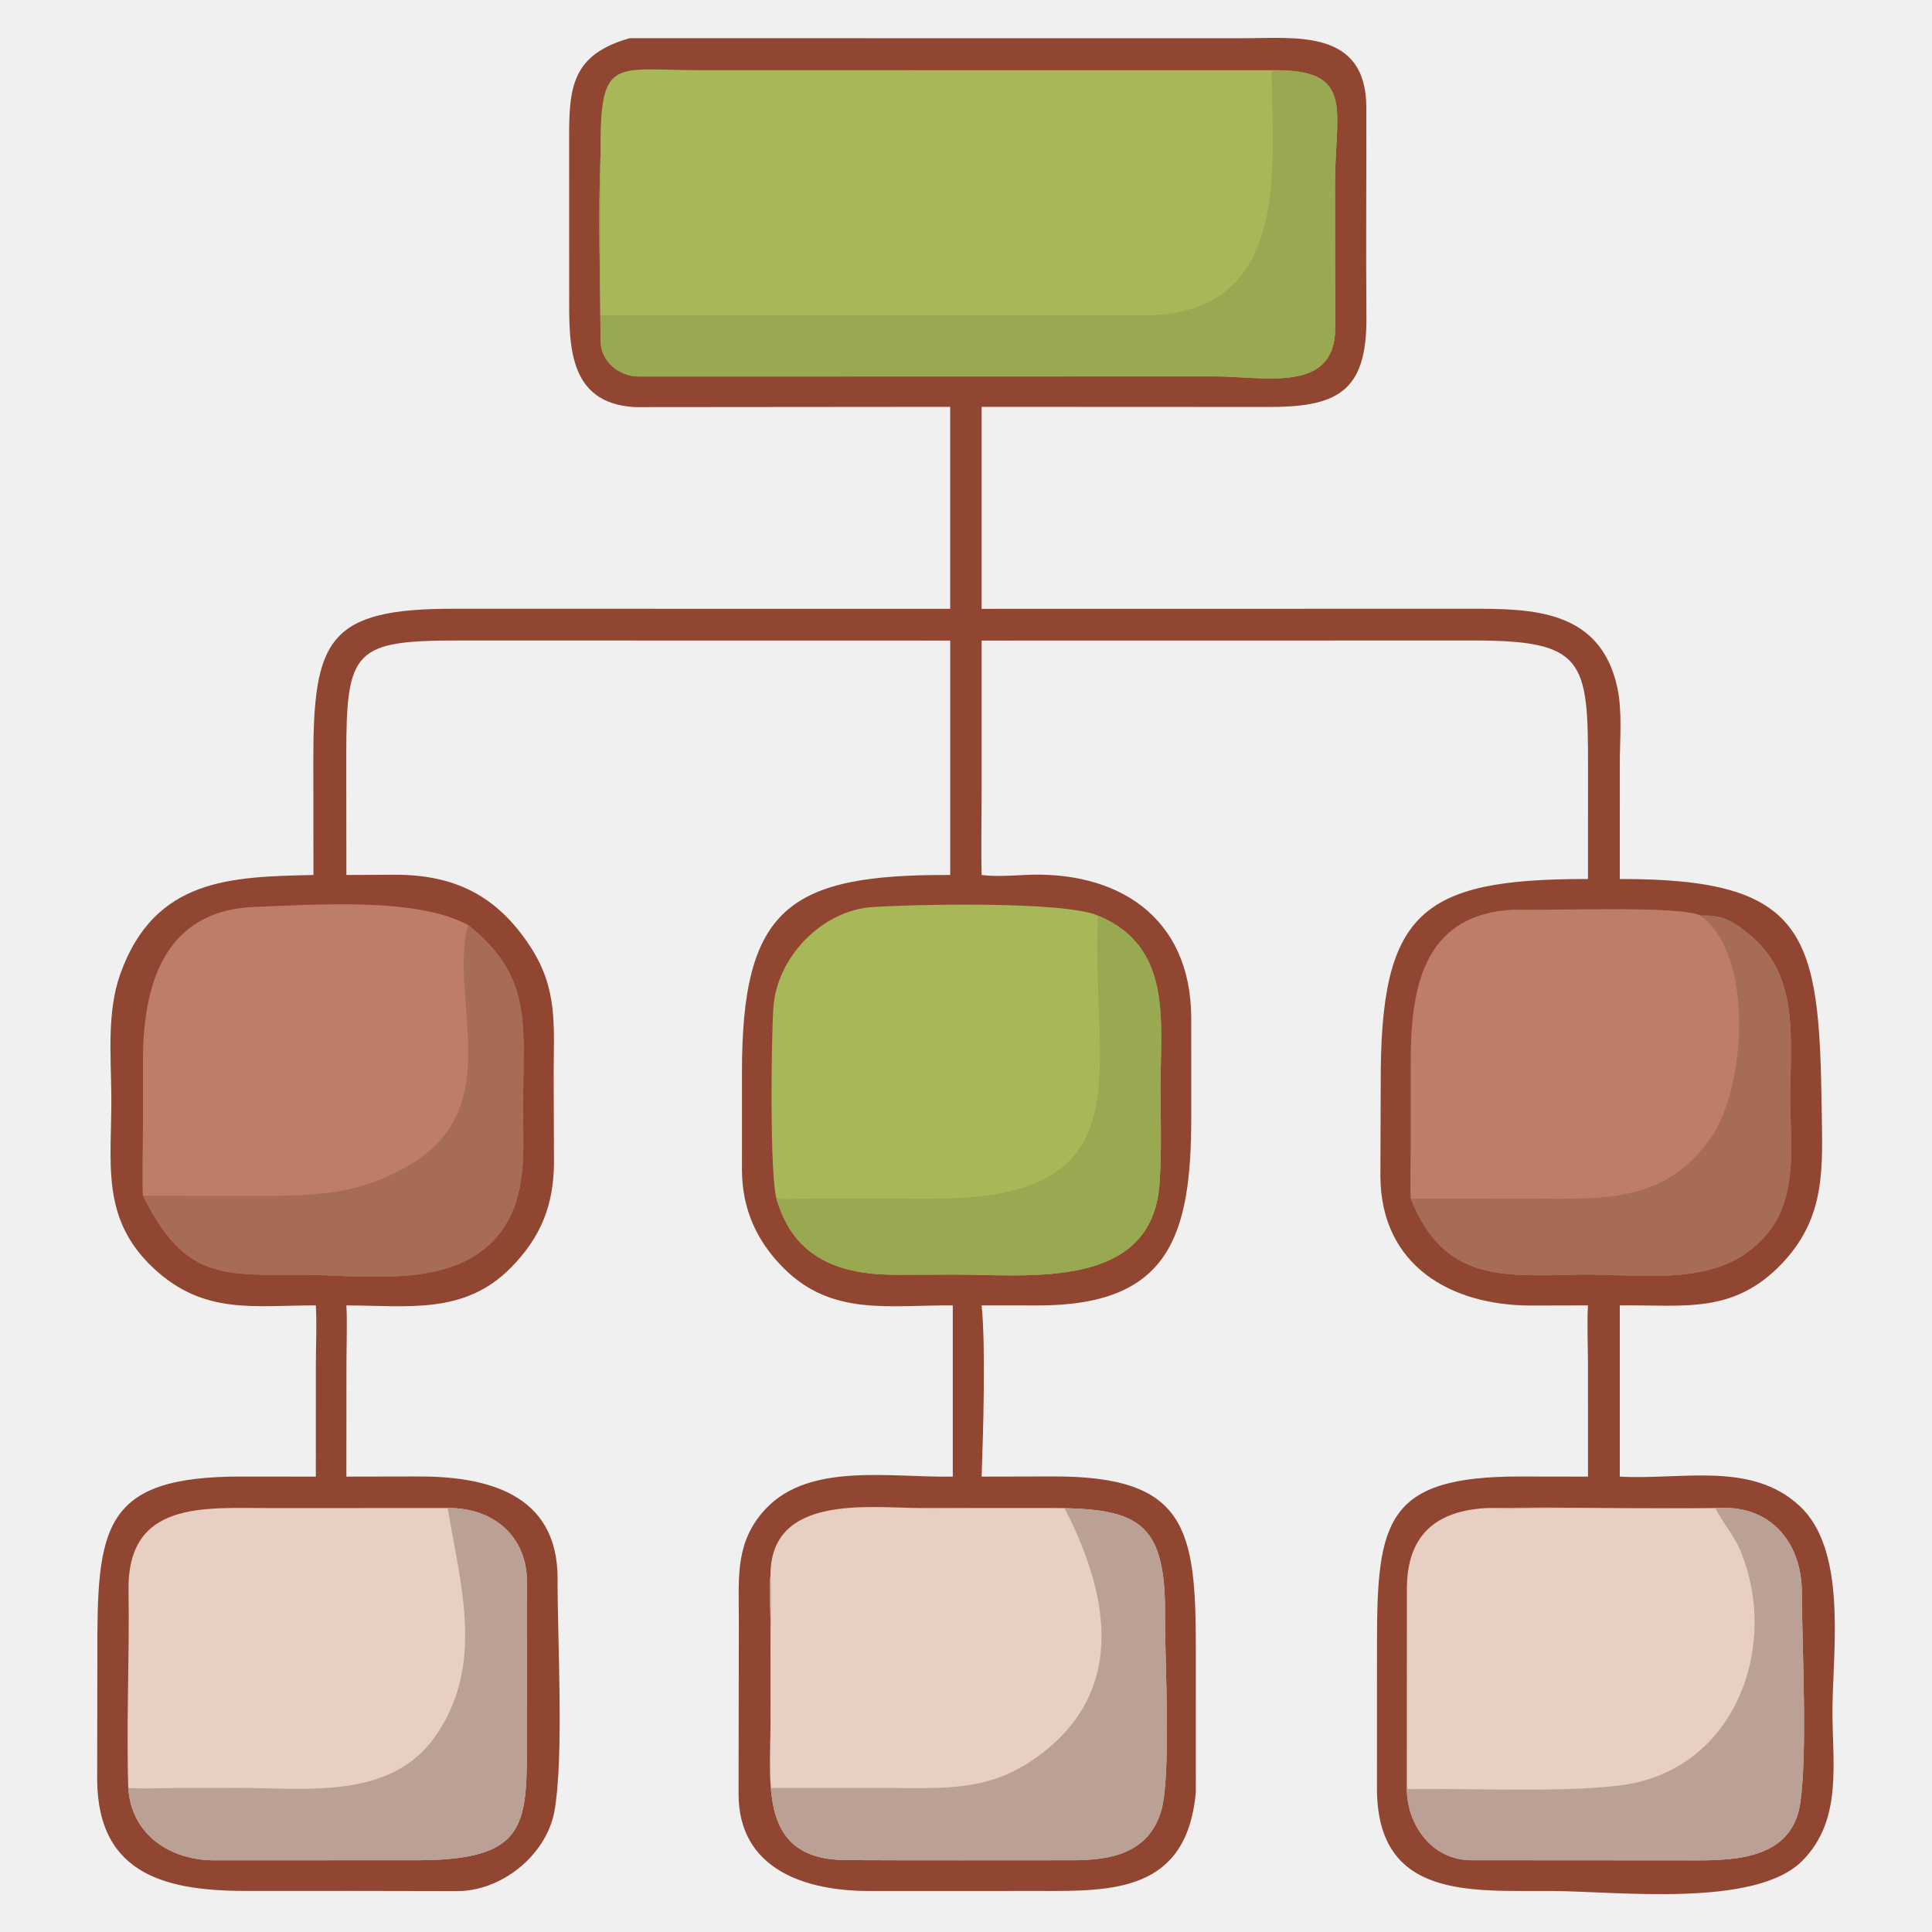
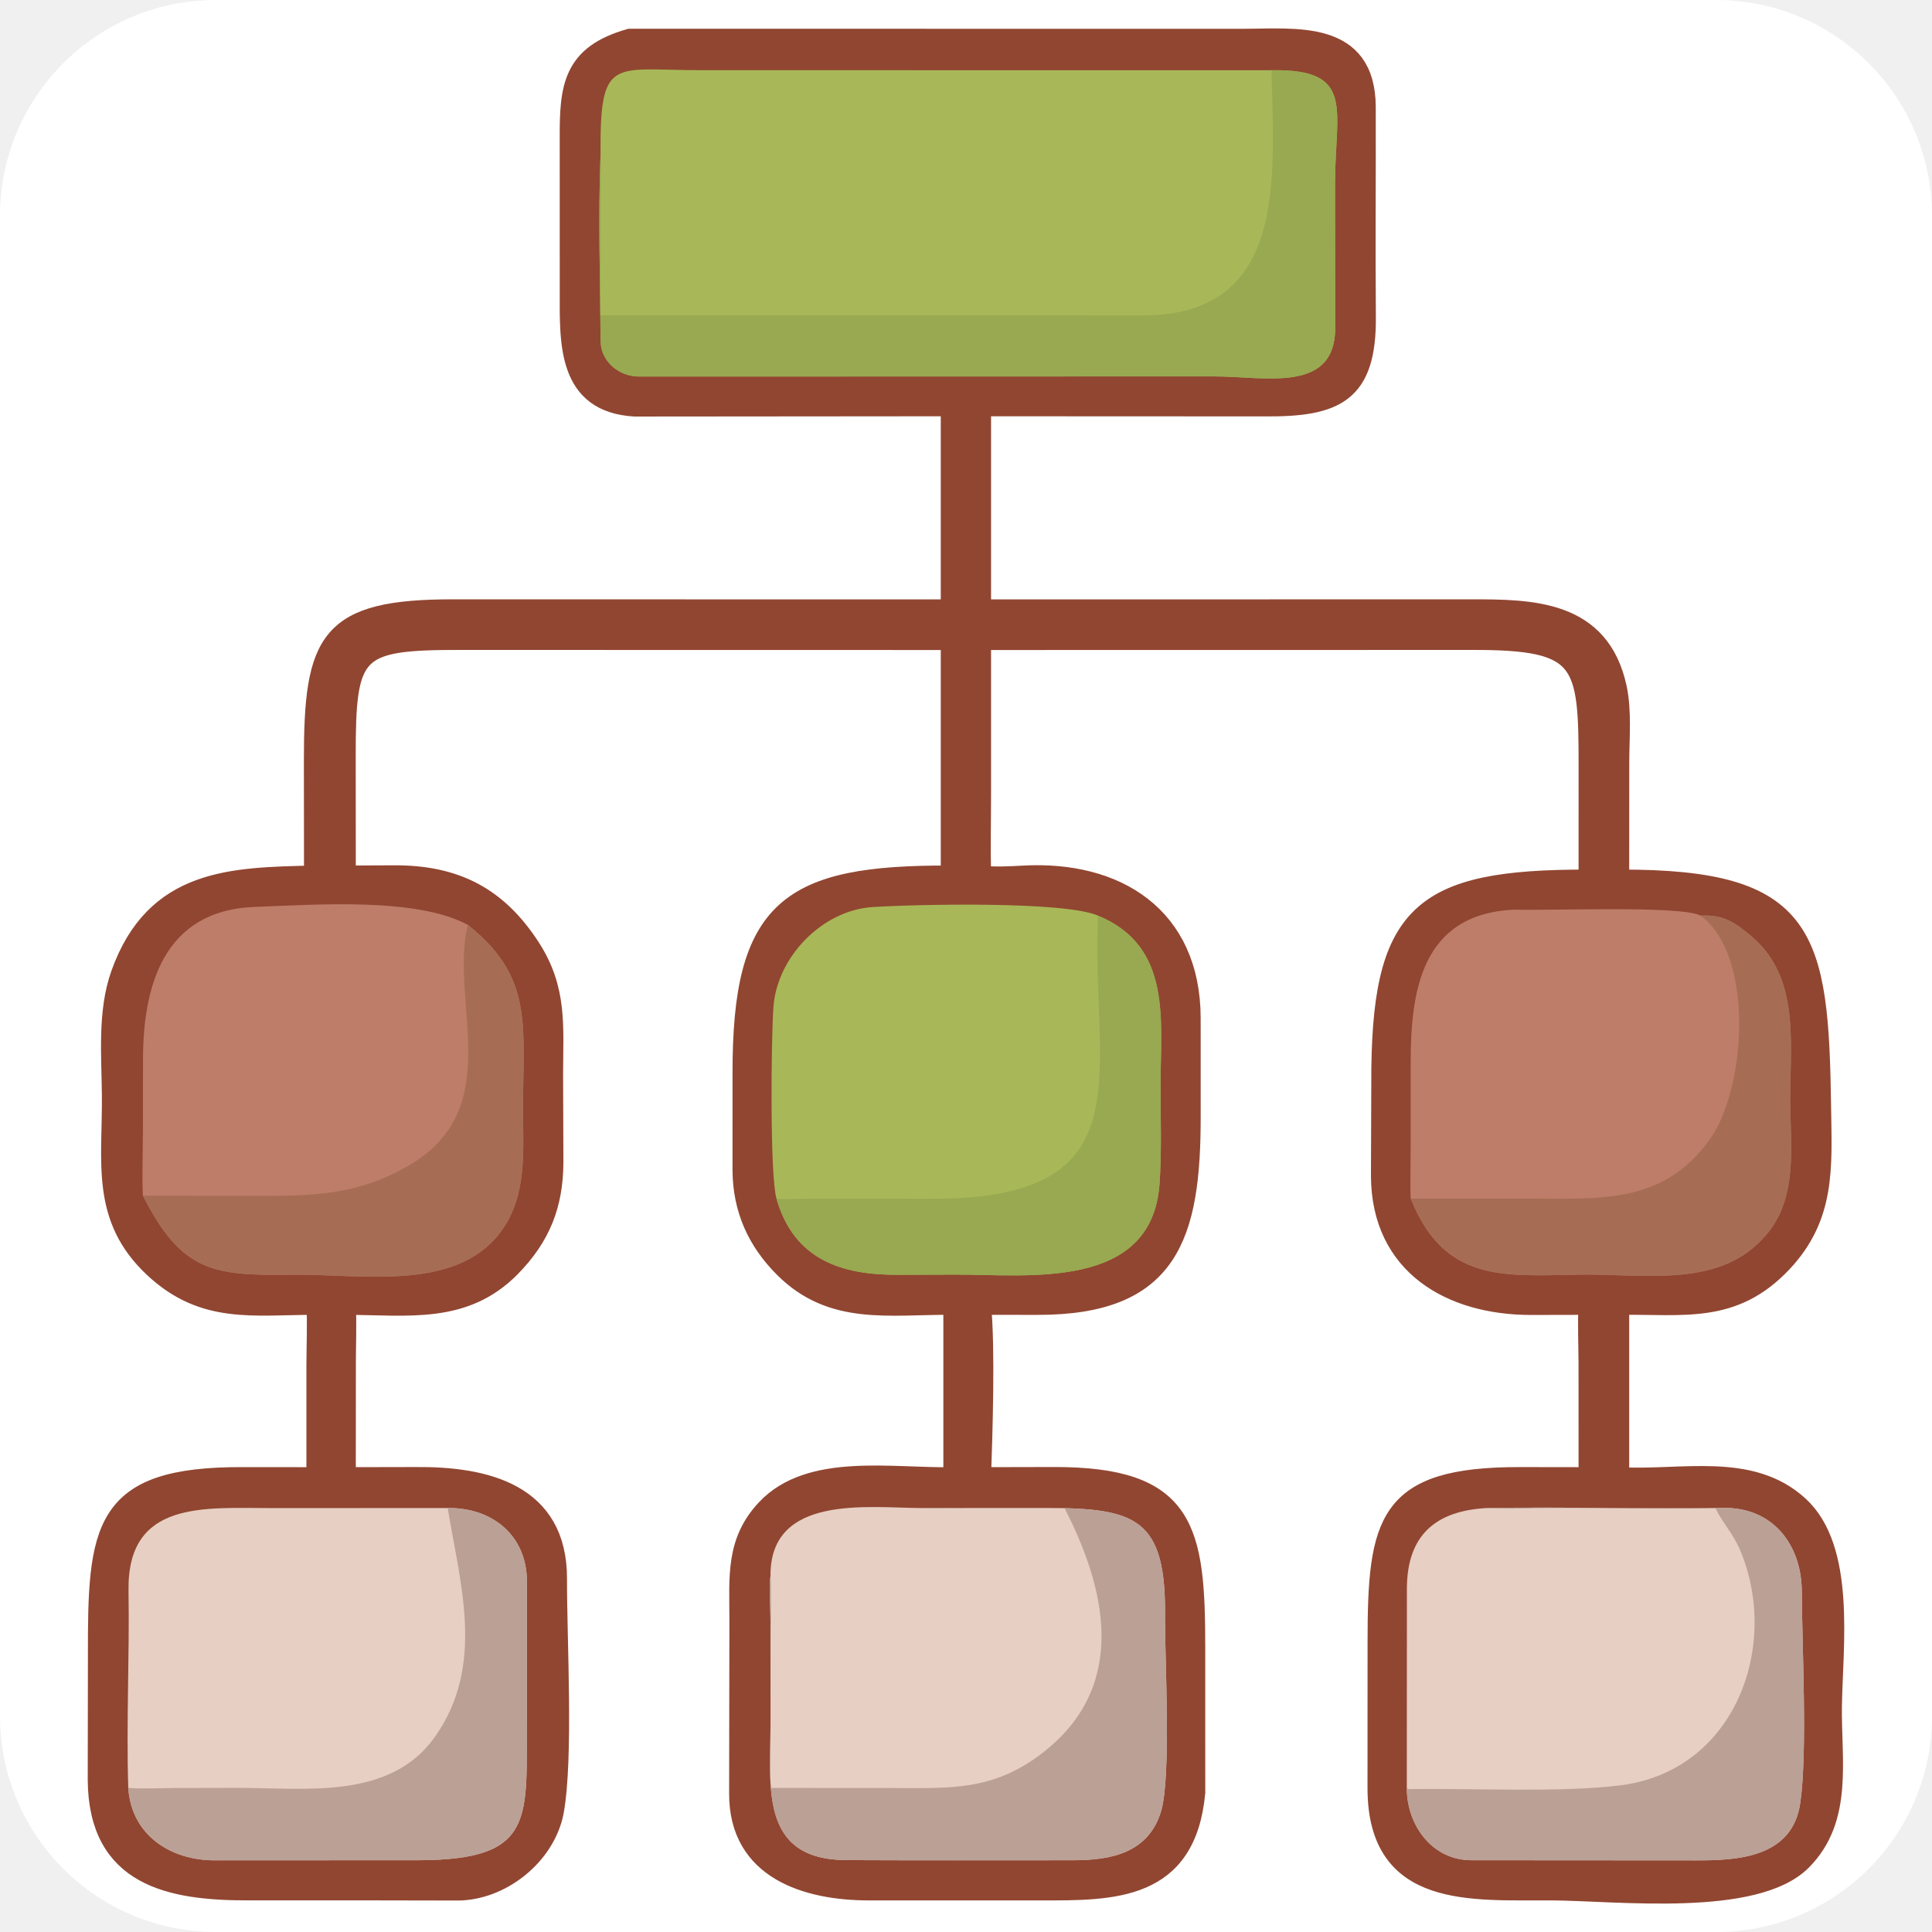
<svg xmlns="http://www.w3.org/2000/svg" width="1024" height="1024" viewBox="0 0 1024 1024" version="1.1" id="svg15">
  <defs id="defs15" />
+   <rect style="fill:#ffffff;stroke-width:14.6;stroke-linecap:round;stroke-linejoin:round;paint-order:stroke fill markers;stroke:none;fill-opacity:1" id="rect1" width="1024" height="1024" x="5.6843419e-14" y="0" ry="114.487" />
  <g id="g15" transform="matrix(1.22107,0,0,1.22107,-112.8505,-111.0555)">
-     <path fill="#914631" transform="scale(2)" d="m 182.876,53.761 133.134,0.012 c 11.4,-0.012 26.685,-2.052 26.734,14.96 0.045,15.153 -0.107,30.34 0.023,45.495 0.143,16.605 -6.548,19.706 -22.123,19.57 l -61.392,-0.027 v 43.841 l 106.014,-0.018 c 13.398,-0.012 28.319,0.088 31.973,17.203 1.067,4.996 0.532,10.925 0.524,16.079 l -0.012,25.372 c 40.859,-0.109 43.295,12.135 43.822,49.815 0.18,12.826 0.962,23.464 -8.494,33.499 -10.625,11.276 -21.384,9.047 -35.328,9.226 v 37.158 c 13.414,0.762 28.43,-3.378 38.948,6.282 10.232,9.397 7.431,30.279 7.219,43.445 -0.189,11.755 2.525,24.547 -6.588,33.689 -10.174,10.208 -39.992,6.601 -54.29,6.513 -17.381,-0.107 -37.969,1.963 -37.99,-22.269 l 0.01,-31.716 c 0.013,-26.303 2.019,-35.977 30.925,-35.965 l 14.869,0.021 -0.007,-24.596 c -0.007,-3.86 -0.234,-8.859 0.007,-12.562 l -12.325,0.027 c -17.407,0.017 -32.639,-8.625 -32.733,-28.105 l 0.072,-19.967 c -0.126,-37.204 8.438,-44.561 44.986,-44.495 l 0.006,-24.398 c 0.023,-23.075 -0.783,-27.411 -25.079,-27.367 L 259.252,184.5 v 32.962 c 0,5.89 -0.137,12.056 0,17.91 2.582,0.361 6.29,0.169 8.944,0.017 20.335,-1.166 36.488,8.906 36.548,31.005 l 0.004,21.218 c 0.056,26.252 -4.798,41.2 -33.291,41.186 l -12.205,-0.011 c 0.924,9.022 0.325,27.918 0,37.158 l 15.581,-0.035 c 28.946,-0.076 30.914,11.404 30.907,37.315 l 0.002,31.286 c -1.995,21.529 -17.905,21.413 -33.829,21.361 l -37.077,0.005 c -13.458,0.009 -28.389,-4.459 -28.337,-21.148 l 0.061,-37.745 c 0.005,-9.191 -0.889,-16.948 5.911,-24.125 9.538,-10.067 27.162,-6.654 40.524,-6.914 v -37.158 c -13.812,-0.115 -26.194,2.428 -36.699,-8.075 -5.89,-5.888 -8.993,-12.828 -9.061,-21.204 l 0.004,-21.129 c -0.06,-35.958 10.212,-43.152 45.195,-43.007 V 184.5 l -106.166,-0.019 c -23.267,-0.021 -24.942,1.857 -24.904,25.3 l 0.021,25.591 10.399,-0.052 c 13.17,-0.041 22.392,4.566 29.643,15.796 5.856,9.068 4.972,16.995 4.944,27.304 l 0.067,19.27 c -0.033,9.24 -2.773,16.226 -9.346,22.906 -10.091,10.253 -22.323,8.234 -35.707,8.191 0.203,3.428 0.018,8.887 0.016,12.445 l -0.016,24.713 15.02,-0.03 c 15.044,-0.129 30.878,3.46 30.815,22.214 -0.044,13.142 1.443,38.843 -0.719,50.651 -1.888,9.5 -11.547,17.16 -21.103,17.122 -15.07,-0.033 -30.131,-0.065 -45.203,-0.031 -17.042,0.038 -32.763,-2.972 -32.897,-24.116 l 0.04,-26.753 c -0.061,-27.952 0.861,-39.172 31.503,-39.07 l 15.916,0.013 0.003,-24.365 c 0.01,-4.232 0.229,-8.601 -0.003,-12.793 -13.475,-0.021 -24.294,2.117 -35.186,-8.041 -11.724,-10.933 -9.07,-23.004 -9.201,-37.586 -0.077,-8.586 -0.971,-18.092 1.942,-26.278 7.46,-20.964 24.309,-21.096 41.924,-21.51 l -0.025,-24.842 c -0.014,-26.25 3.175,-32.98 30.507,-32.937 l 107.715,0.018 V 133.77 l -68.529,0.058 c -14.678,-0.896 -14.178,-13.897 -14.169,-24.933 L 169.732,75.45 c -0.04,-10.984 0.602,-18.142 13.144,-21.689 z" id="path1" />
+     <path fill="#914631" transform="scale(2)" d="m 182.876,53.761 133.134,0.012 c 11.4,-0.012 26.685,-2.052 26.734,14.96 0.045,15.153 -0.107,30.34 0.023,45.495 0.143,16.605 -6.548,19.706 -22.123,19.57 l -61.392,-0.027 v 43.841 l 106.014,-0.018 c 13.398,-0.012 28.319,0.088 31.973,17.203 1.067,4.996 0.532,10.925 0.524,16.079 l -0.012,25.372 c 40.859,-0.109 43.295,12.135 43.822,49.815 0.18,12.826 0.962,23.464 -8.494,33.499 -10.625,11.276 -21.384,9.047 -35.328,9.226 v 37.158 c 13.414,0.762 28.43,-3.378 38.948,6.282 10.232,9.397 7.431,30.279 7.219,43.445 -0.189,11.755 2.525,24.547 -6.588,33.689 -10.174,10.208 -39.992,6.601 -54.29,6.513 -17.381,-0.107 -37.969,1.963 -37.99,-22.269 l 0.01,-31.716 c 0.013,-26.303 2.019,-35.977 30.925,-35.965 l 14.869,0.021 -0.007,-24.596 c -0.007,-3.86 -0.234,-8.859 0.007,-12.562 l -12.325,0.027 c -17.407,0.017 -32.639,-8.625 -32.733,-28.105 l 0.072,-19.967 c -0.126,-37.204 8.438,-44.561 44.986,-44.495 l 0.006,-24.398 c 0.023,-23.075 -0.783,-27.411 -25.079,-27.367 L 259.252,184.5 v 32.962 c 0,5.89 -0.137,12.056 0,17.91 2.582,0.361 6.29,0.169 8.944,0.017 20.335,-1.166 36.488,8.906 36.548,31.005 l 0.004,21.218 c 0.056,26.252 -4.798,41.2 -33.291,41.186 l -12.205,-0.011 c 0.924,9.022 0.325,27.918 0,37.158 l 15.581,-0.035 c 28.946,-0.076 30.914,11.404 30.907,37.315 l 0.002,31.286 c -1.995,21.529 -17.905,21.413 -33.829,21.361 l -37.077,0.005 c -13.458,0.009 -28.389,-4.459 -28.337,-21.148 l 0.061,-37.745 c 0.005,-9.191 -0.889,-16.948 5.911,-24.125 9.538,-10.067 27.162,-6.654 40.524,-6.914 v -37.158 c -13.812,-0.115 -26.194,2.428 -36.699,-8.075 -5.89,-5.888 -8.993,-12.828 -9.061,-21.204 l 0.004,-21.129 c -0.06,-35.958 10.212,-43.152 45.195,-43.007 V 184.5 l -106.166,-0.019 c -23.267,-0.021 -24.942,1.857 -24.904,25.3 l 0.021,25.591 10.399,-0.052 c 13.17,-0.041 22.392,4.566 29.643,15.796 5.856,9.068 4.972,16.995 4.944,27.304 l 0.067,19.27 c -0.033,9.24 -2.773,16.226 -9.346,22.906 -10.091,10.253 -22.323,8.234 -35.707,8.191 0.203,3.428 0.018,8.887 0.016,12.445 l -0.016,24.713 15.02,-0.03 c 15.044,-0.129 30.878,3.46 30.815,22.214 -0.044,13.142 1.443,38.843 -0.719,50.651 -1.888,9.5 -11.547,17.16 -21.103,17.122 -15.07,-0.033 -30.131,-0.065 -45.203,-0.031 -17.042,0.038 -32.763,-2.972 -32.897,-24.116 l 0.04,-26.753 c -0.061,-27.952 0.861,-39.172 31.503,-39.07 l 15.916,0.013 0.003,-24.365 c 0.01,-4.232 0.229,-8.601 -0.003,-12.793 -13.475,-0.021 -24.294,2.117 -35.186,-8.041 -11.724,-10.933 -9.07,-23.004 -9.201,-37.586 -0.077,-8.586 -0.971,-18.092 1.942,-26.278 7.46,-20.964 24.309,-21.096 41.924,-21.51 l -0.025,-24.842 c -0.014,-26.25 3.175,-32.98 30.507,-32.937 l 107.715,0.018 V 133.77 l -68.529,0.058 c -14.678,-0.896 -14.178,-13.897 -14.169,-24.933 L 169.732,75.45 c -0.04,-10.984 0.602,-18.142 13.144,-21.689 z" id="path1" style="stroke:#914631;stroke-opacity:1;stroke-width:4.095;stroke-dasharray:none" />
    <path fill="#a8b858" transform="scale(2)" d="m 176.54,79.121 c -0.145,-21.623 2.557,-18.418 21.673,-18.414 l 123.959,0.006 c 18.242,-0.307 13.812,8.402 13.78,24.59 l 0.043,31.419 c -0.084,14.219 -15.228,10.441 -26.343,10.442 l -124.76,0.029 c -4.336,0.013 -8.295,-3.274 -8.33,-7.72 -0.102,-13.386 -0.549,-26.979 -0.022,-40.352 z" id="path2" />
    <path fill="#98a951" transform="scale(2)" d="m 322.172,60.714 c 18.242,-0.307 13.812,8.402 13.78,24.59 l 0.043,31.419 c -0.084,14.219 -15.228,10.441 -26.343,10.442 l -124.76,0.029 c -4.336,0.013 -8.295,-3.274 -8.33,-7.72 -0.102,-13.386 -0.549,-26.979 -0.022,-40.352 0.163,1.041 0.021,8.538 0.019,10.122 l -0.019,24.66 117.78,0.02 c 31.531,-0.041 28.281,-30.244 27.852,-53.209 z" id="path3" />
    <path fill="#e7cfc3" transform="scale(2)" d="m 143.374,372.767 c 9.671,-0.144 17.258,5.975 17.194,16.093 -0.062,9.726 0.042,19.467 -0.019,29.209 -0.138,21.997 2.093,31.02 -23.331,31.131 l -44.296,0.02 c -9.638,0.067 -18.197,-5.434 -18.874,-15.703 -0.446,-14.084 0.287,-28.655 0.053,-42.782 -0.326,-19.708 16.467,-17.96 30.948,-17.957 z" id="path4" />
    <path fill="#bba096" transform="scale(2)" d="m 143.374,372.767 c 9.671,-0.144 17.258,5.975 17.194,16.093 -0.062,9.726 0.042,19.467 -0.019,29.209 -0.138,21.997 2.093,31.02 -23.331,31.131 l -44.296,0.02 c -9.638,0.067 -18.197,-5.434 -18.874,-15.703 3.142,0.216 6.633,0.047 9.826,0.015 l 14.173,-0.028 c 14.503,-0.004 32.819,2.637 42.521,-11.034 11.016,-15.52 5.511,-33.176 2.806,-49.703 z" id="path5" />
    <path fill="#e7cfc3" transform="scale(2)" d="m 246.117,372.767 26.977,-0.017 c 19.829,-10e-4 26.265,2.267 25.961,23.905 -0.03,8.925 1.354,34.123 -0.812,41.78 -2.701,9.203 -10.882,10.766 -19.072,10.771 -16.443,0.003 -32.883,0.047 -49.328,-0.031 -18.905,-0.09 -16.414,-16.049 -16.408,-29.656 l -0.013,-22.688 c -0.005,-2.326 -0.347,-7.33 0.009,-9.352 -0.124,-17.757 21.217,-14.758 32.686,-14.712 z" id="path6" />
    <path fill="#bba096" transform="scale(2)" d="m 246.117,372.767 26.977,-0.017 c 19.829,-10e-4 26.265,2.267 25.961,23.905 -0.03,8.925 1.354,34.123 -0.812,41.78 -2.701,9.203 -10.882,10.766 -19.072,10.771 -16.443,0.003 -32.883,0.047 -49.328,-0.031 -18.905,-0.09 -16.414,-16.049 -16.408,-29.656 l -0.013,-22.688 c -0.005,-2.326 -0.347,-7.33 0.009,-9.352 0.249,2.152 0.016,11.429 0.014,14.264 l -0.014,31.774 25.649,0.011 c 13.144,-0.001 22.893,0.906 34.164,-8.231 17.788,-14.421 12.924,-35.116 4.09,-52.336 l -0.097,-0.194 -21.667,0.014 c -2.246,0.007 -7.619,0.257 -9.453,-0.014 z" id="path7" />
    <path fill="#e7cfc3" transform="scale(2)" d="m 368.873,372.767 c 17.035,-0.307 34.203,0.289 51.25,-0.028 10.795,-0.201 17.098,7.903 17.136,18.222 0.044,11.855 1.253,34.686 -0.328,45.776 -1.689,11.844 -13.414,12.509 -22.485,12.495 L 365.49,449.2 c -8.57,-0.046 -13.975,-7.715 -13.96,-15.683 l 0.019,-43.451 c 0.096,-11.414 6.246,-16.697 17.324,-17.299 z" id="path8" />
    <path fill="#bba096" transform="scale(2)" d="m 368.873,372.767 c 17.035,-0.307 34.203,0.289 51.25,-0.028 10.795,-0.201 17.098,7.903 17.136,18.222 0.044,11.855 1.253,34.686 -0.328,45.776 -1.689,11.844 -13.414,12.509 -22.485,12.495 L 365.49,449.2 c -8.57,-0.046 -13.975,-7.715 -13.96,-15.683 l 0.358,0.255 c 13.727,-0.238 33.036,0.816 46.033,-0.827 24.926,-3.152 34.692,-30.342 25.94,-51.069 -1.471,-3.482 -3.829,-5.943 -5.366,-9.109 l -34.915,-0.011 c -3.14,-0.005 -12.216,0.314 -14.707,0.011 z" id="path9" />
    <path fill="#a8b858" transform="scale(2)" d="m 214.728,305.596 c -1.43,-4.902 -1.176,-34.141 -0.661,-41.518 0.76,-10.894 10.565,-21.027 21.491,-21.739 9.356,-0.609 41.719,-1.332 48.942,1.855 16.267,6.714 13.553,22.916 13.586,37.256 0.015,6.793 0.254,14.298 -0.222,20.965 -1.66,23.209 -28.554,19.656 -44.327,19.685 l -12.456,0.046 c -12.098,0.063 -22.554,-3.198 -26.353,-16.55 z" id="path10" />
    <path fill="#98a951" transform="scale(2)" d="m 284.5,244.194 c 16.267,6.714 13.553,22.916 13.586,37.256 0.015,6.793 0.254,14.298 -0.222,20.965 -1.66,23.209 -28.554,19.656 -44.327,19.685 l -12.456,0.046 c -12.098,0.063 -22.554,-3.198 -26.353,-16.55 1.796,0.224 4.404,0.038 6.269,0.027 l 27.186,0.006 c 47.626,0.287 34.673,-27.729 36.317,-61.435 z" id="path11" />
    <path fill="#be7d69" transform="scale(2)" d="m 77.238,304.987 c -0.233,-1.596 -0.011,-12.319 -0.005,-14.479 l 0.01,-14.802 c -0.025,-16.055 4.325,-32.715 24.39,-33.412 12.926,-0.452 34.943,-2.156 46.113,3.915 13.413,10.606 12.2,20.51 12.004,36.319 -0.348,10.364 1.716,21.904 -5.171,30.695 -9.917,12.658 -30.099,8.713 -44.891,8.904 -16.913,0.218 -23.988,-0.37 -32.449,-17.14 z" id="path12" />
    <path fill="#a66d54" transform="scale(2)" d="m 147.745,246.209 c 13.413,10.606 12.2,20.51 12.004,36.319 -0.348,10.364 1.716,21.904 -5.171,30.695 -9.917,12.658 -30.099,8.713 -44.891,8.904 -16.913,0.218 -23.988,-0.37 -32.449,-17.14 l 21.723,0.008 c 13.406,-10e-4 23.928,0.479 36.036,-6.614 21.326,-12.492 8.647,-35.598 12.748,-52.172 z" id="path13" />
    <path fill="#be7d69" transform="scale(2)" d="m 352.38,305.596 c -0.144,-0.83 -0.016,-9.823 -0.012,-11.491 l 0.002,-17.864 c -10e-4,-15.429 2.171,-32.367 22.398,-33.345 8.14,0.253 36.282,-0.946 40.538,1.298 4.986,-0.23 7.373,1.399 11.094,4.554 11.091,9.403 8.03,24.741 8.361,37.59 0.253,9.821 1.272,20.544 -6.057,28.046 -9.947,10.775 -26.371,7.459 -40.001,7.722 -16.357,0.317 -29.096,1.609 -36.323,-16.51 z" id="path14" />
    <path fill="#a66d54" transform="scale(2)" d="m 415.306,244.194 c 4.986,-0.23 7.373,1.399 11.094,4.554 11.091,9.403 8.03,24.741 8.361,37.59 0.253,9.821 1.272,20.544 -6.057,28.046 -9.947,10.775 -26.371,7.459 -40.001,7.722 -16.357,0.317 -29.096,1.609 -36.323,-16.51 l 26.094,0.014 c 15.106,0.002 28.507,1.115 38.468,-12.397 8.14,-10.532 10.32,-40.143 -1.636,-49.019 z" id="path15" />
  </g>
</svg>
